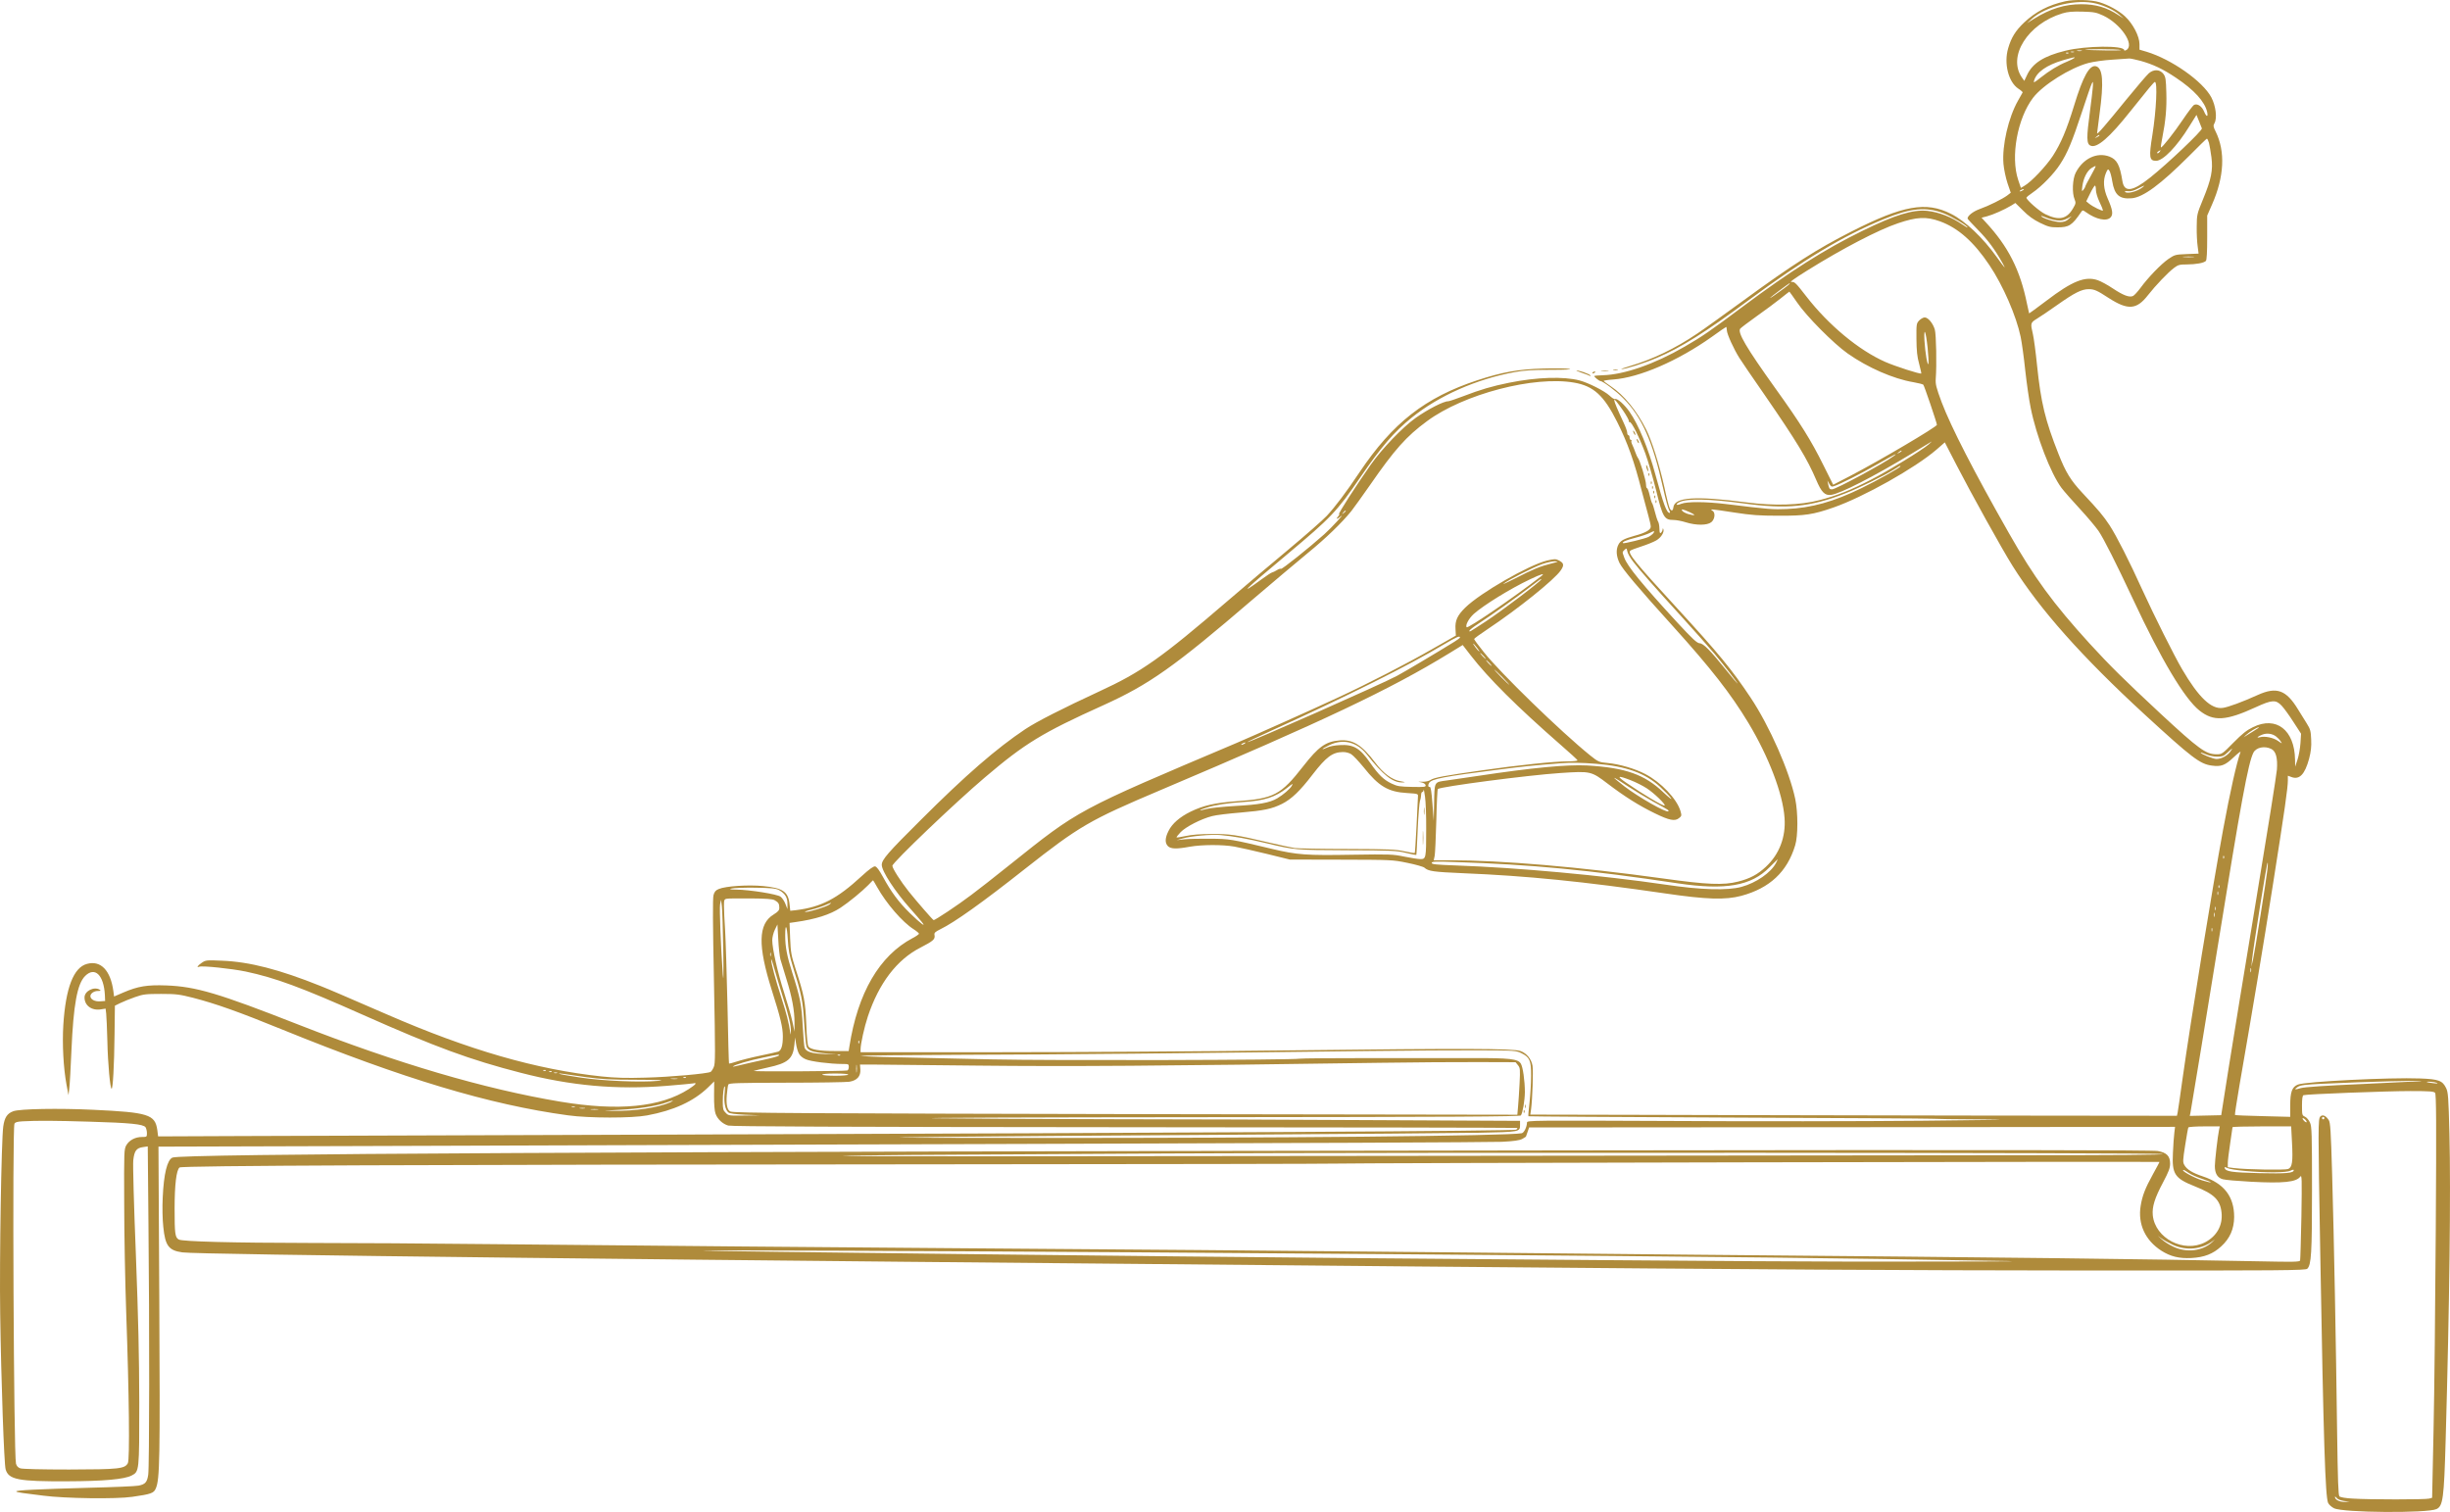
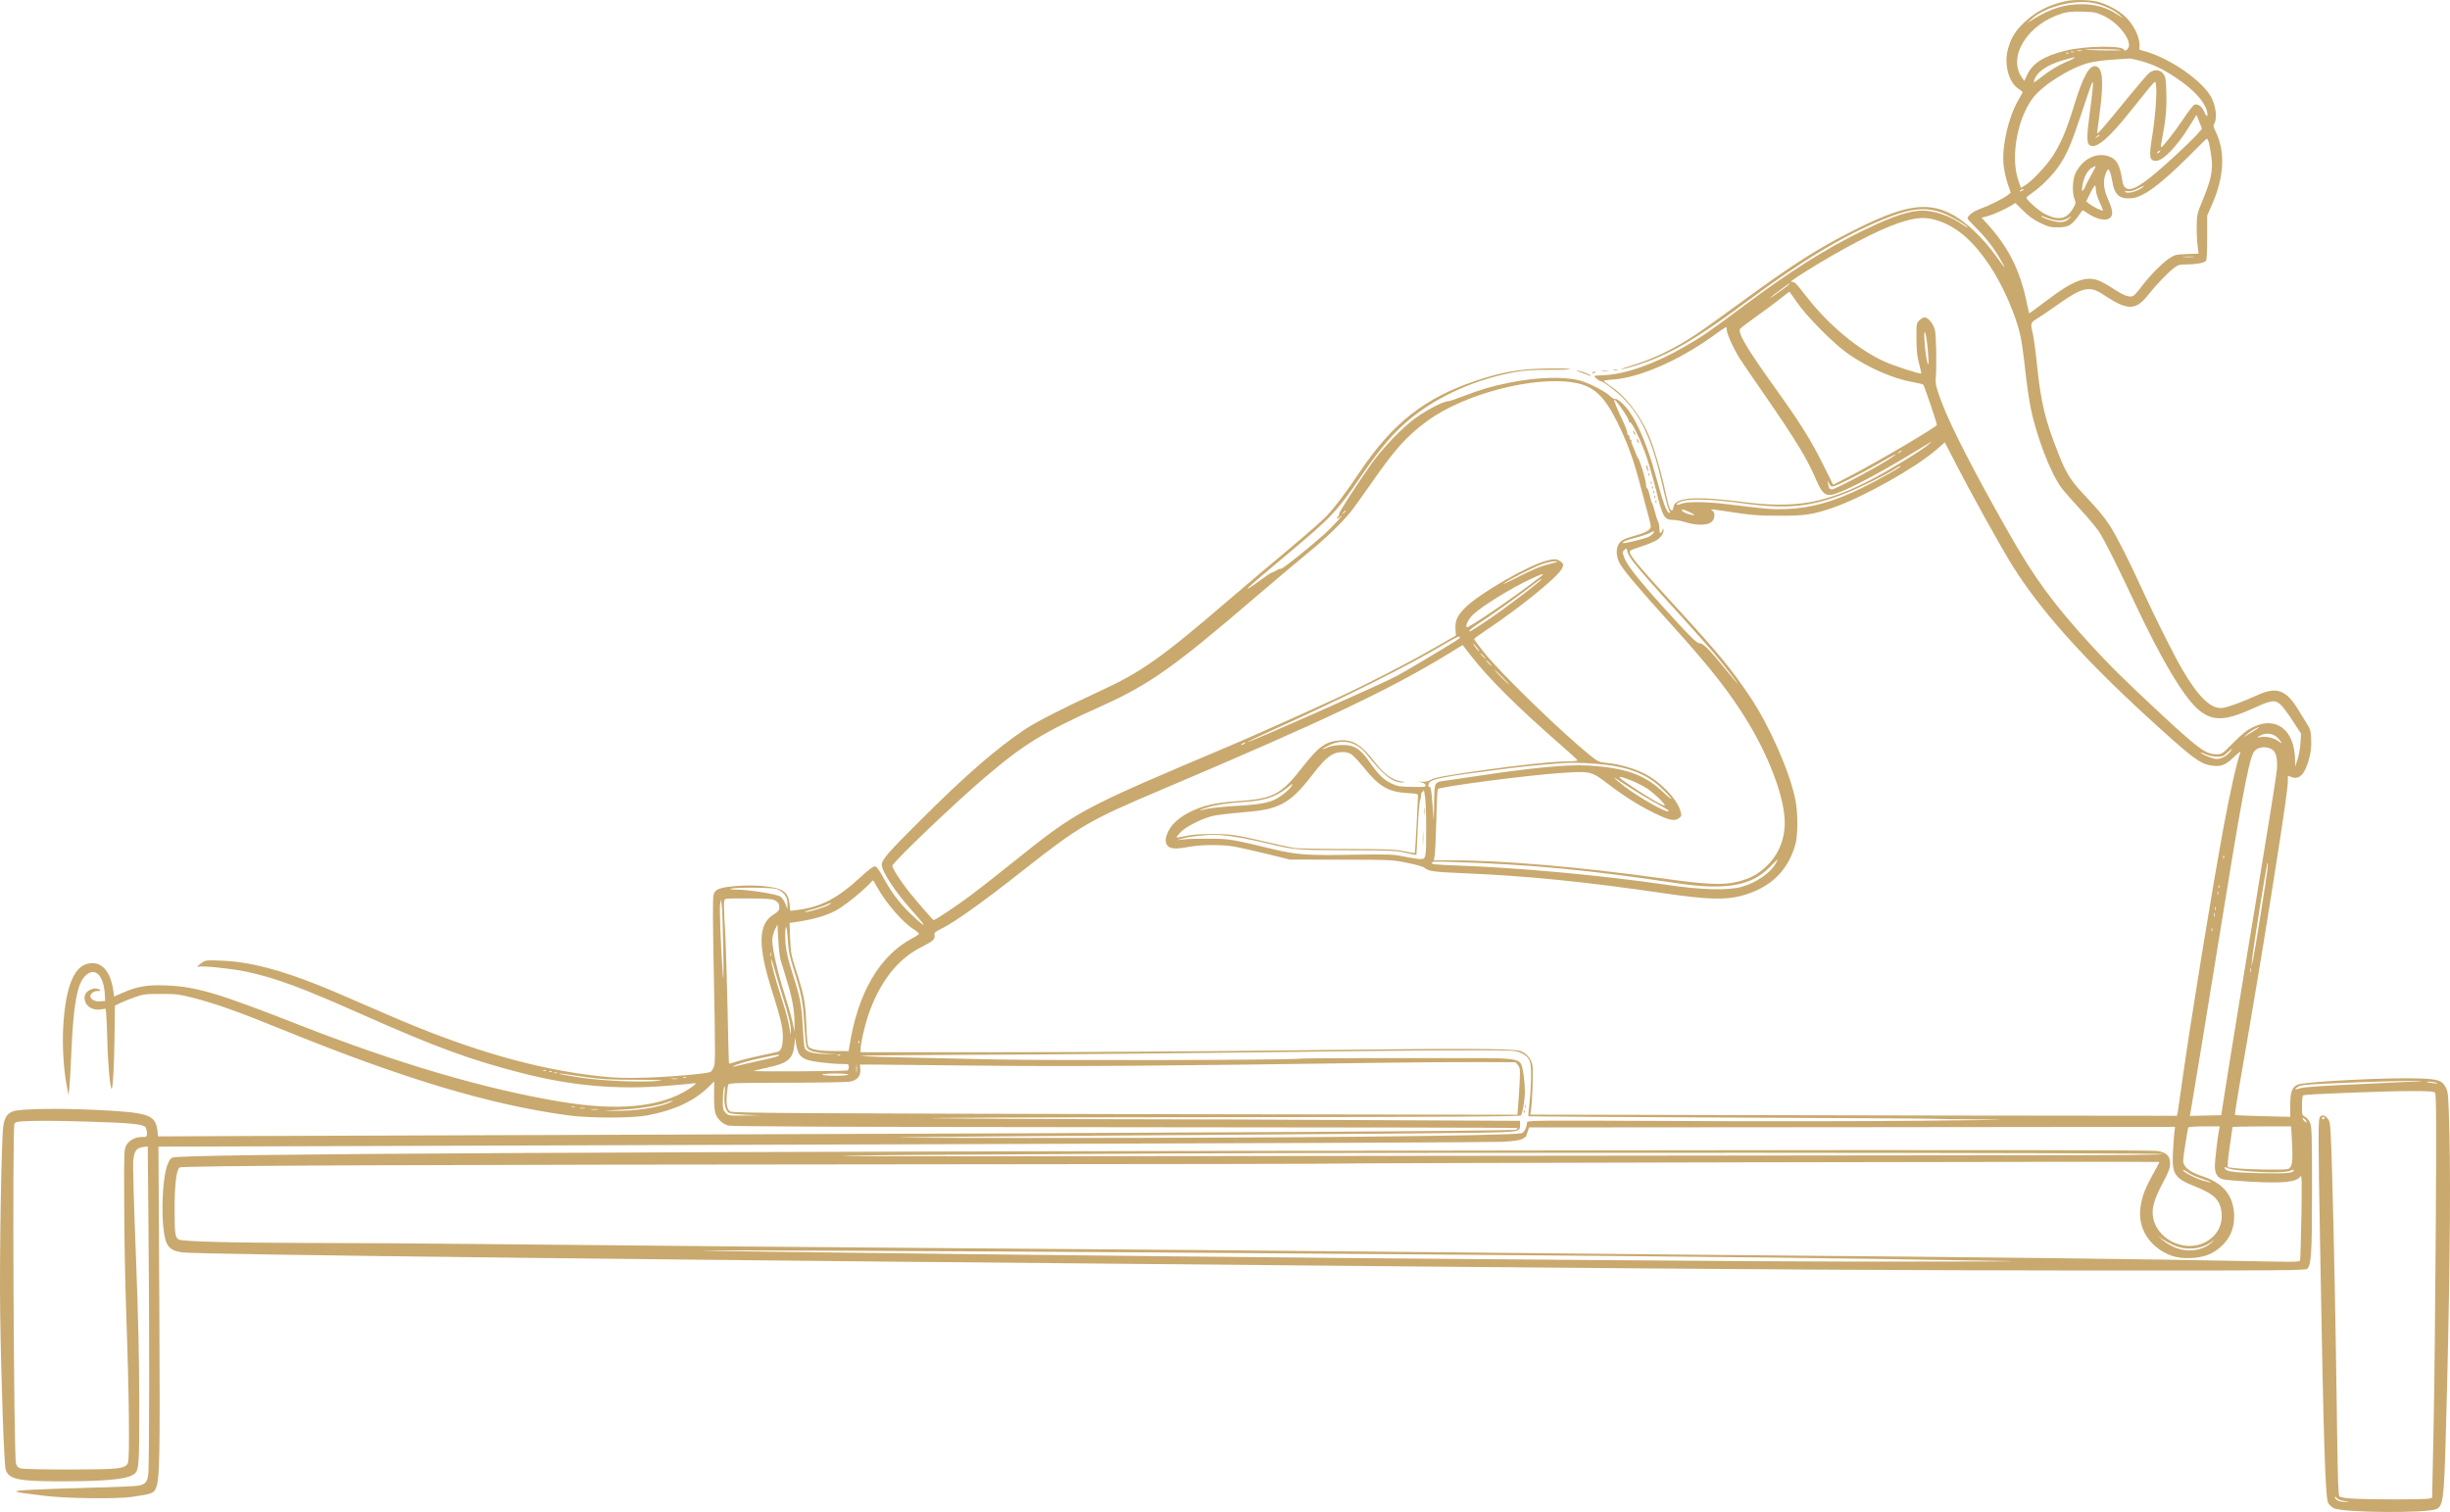
<svg xmlns="http://www.w3.org/2000/svg" version="1.0" width="2080.448pt" height="1284.017pt" viewBox="0 0 2080.448 1284.017" preserveAspectRatio="xMidYMid meet">
-   <g transform="translate(-270.2327,1478.573) scale(0.1,-0.1)" fill="#AF8B3B" stroke="none">
+   <g transform="translate(-270.2327,1478.573) scale(0.1,-0.1)" fill="#C9A96E" stroke="none">
    <path d="M20240 14775 c-143 -32 -251 -88 -349 -180 -74 -70 -110 -129 -136 -219 -38 -129 2 -287 86 -343 22 -14 38 -29 37 -32 -2 -3 -20 -35 -40 -71 -81 -143 -136 -380 -123 -536 4 -45 19 -117 34 -163 l28 -82 -31 -24 c-41 -30 -155 -87 -234 -115 -55 -20 -102 -57 -102 -80 0 -4 40 -47 88 -96 83 -84 143 -165 207 -279 36 -63 23 -50 -45 45 -119 167 -269 309 -391 370 -211 107 -407 72 -844 -150 -292 -148 -499 -280 -926 -592 -162 -118 -334 -242 -384 -275 -191 -129 -379 -219 -575 -277 -47 -14 -78 -25 -69 -25 31 -1 194 50 299 95 203 85 419 221 782 491 460 341 803 547 1147 688 231 95 360 107 511 48 66 -26 200 -105 200 -119 0 -3 -19 8 -42 24 -96 66 -201 106 -299 117 -123 13 -275 -34 -554 -171 -314 -153 -616 -345 -1012 -641 -278 -208 -347 -256 -495 -341 -259 -150 -514 -238 -696 -243 -39 -1 -72 -4 -72 -7 0 -8 42 -42 52 -42 20 0 135 -86 192 -144 160 -160 253 -369 341 -766 20 -91 43 -175 51 -187 8 -13 10 -23 4 -23 -25 0 -52 73 -119 320 -61 226 -146 431 -221 538 -44 63 -104 116 -123 109 -7 -3 -28 10 -47 29 -42 39 -179 109 -255 129 -136 35 -361 28 -600 -20 -143 -29 -242 -58 -390 -115 -60 -23 -117 -42 -125 -42 -39 1 -174 -69 -276 -141 -110 -78 -289 -265 -382 -398 -122 -174 -280 -419 -269 -419 6 0 2 -9 -8 -20 -22 -25 -9 -26 19 -2 54 46 -74 -94 -137 -150 -131 -117 -358 -298 -367 -293 -5 3 -21 -2 -36 -12 -15 -9 -33 -18 -40 -19 -7 -1 -45 -26 -86 -56 -214 -157 -149 -93 217 212 369 309 420 362 617 650 178 260 290 390 438 509 232 187 549 327 876 387 75 14 148 19 302 19 134 0 189 3 160 8 -23 5 -124 6 -223 3 -210 -6 -346 -30 -559 -100 -442 -146 -717 -361 -999 -781 -115 -172 -205 -291 -278 -370 -35 -37 -183 -167 -329 -289 -146 -121 -375 -315 -510 -431 -571 -491 -735 -606 -1093 -771 -307 -142 -535 -258 -629 -321 -244 -163 -509 -393 -889 -773 -277 -275 -329 -335 -329 -379 0 -54 112 -226 244 -374 39 -44 82 -93 95 -110 45 -55 -10 -14 -101 75 -96 94 -158 179 -227 305 -33 60 -54 89 -68 91 -13 2 -50 -24 -114 -83 -209 -193 -345 -263 -560 -289 l-46 -5 -6 56 c-11 106 -57 138 -225 154 -125 12 -317 0 -376 -25 -27 -11 -37 -23 -45 -53 -7 -26 -6 -250 4 -733 12 -627 12 -698 -2 -727 -8 -19 -20 -36 -26 -40 -24 -15 -348 -44 -552 -49 -169 -5 -256 -2 -373 10 -557 59 -1130 225 -1822 526 -395 171 -470 204 -565 242 -352 141 -604 206 -837 215 -133 6 -139 5 -173 -18 -35 -24 -47 -43 -21 -33 27 10 274 -16 395 -41 253 -54 468 -133 996 -368 617 -274 908 -381 1340 -492 425 -110 812 -145 1235 -111 113 9 215 19 228 21 38 9 25 -8 -38 -49 -239 -153 -595 -188 -1090 -106 -645 108 -1383 325 -2223 654 -683 268 -869 323 -1122 333 -163 6 -242 -7 -365 -60 l-79 -34 -6 46 c-24 176 -107 263 -224 231 -114 -30 -181 -204 -201 -519 -10 -163 1 -365 27 -506 l17 -90 7 60 c4 33 12 177 18 320 17 389 49 565 116 632 83 83 159 8 168 -162 l2 -50 -44 -3 c-44 -3 -81 17 -81 44 0 23 31 44 63 44 24 0 28 3 17 10 -48 31 -130 -10 -130 -65 0 -69 61 -114 140 -101 l39 6 5 -42 c3 -24 7 -128 10 -233 4 -193 24 -405 36 -405 11 0 22 192 25 460 l3 245 47 23 c26 13 82 35 124 50 69 24 89 27 221 27 131 0 157 -4 272 -33 193 -50 388 -119 763 -272 1021 -415 1755 -636 2420 -726 180 -25 543 -25 671 -1 228 42 397 120 520 239 l51 50 -1 -119 c-1 -73 4 -132 12 -154 16 -47 60 -88 108 -102 29 -8 944 -12 3368 -14 1831 -1 3330 -4 3333 -6 2 -2 -2 -9 -9 -15 -15 -11 -2636 -27 -7253 -42 -1567 -5 -3172 -10 -3565 -12 l-715 -3 -7 55 c-19 131 -75 149 -544 171 -295 14 -621 8 -678 -12 -53 -19 -75 -53 -86 -130 -16 -111 -33 -1132 -26 -1589 8 -573 33 -1276 46 -1322 25 -88 107 -104 525 -102 306 1 484 17 545 49 65 34 65 32 65 620 -1 400 -8 709 -29 1260 -17 424 -26 758 -22 797 9 80 26 104 82 112 l41 6 6 -662 c9 -857 8 -2058 -2 -2126 -9 -63 -25 -82 -83 -93 -23 -5 -213 -13 -421 -18 -436 -12 -617 -21 -617 -31 0 -4 26 -10 58 -14 31 -4 109 -14 172 -22 182 -24 621 -30 755 -10 162 23 184 31 201 73 33 78 36 248 29 1584 l-7 1317 1704 5 c936 4 3472 11 5633 18 2162 6 3993 14 4070 18 101 5 149 12 173 24 17 10 32 19 32 20 0 1 6 19 14 40 l13 38 2742 2 2743 3 -6 -50 c-4 -28 -9 -105 -12 -171 -9 -181 14 -216 188 -285 162 -64 214 -115 225 -223 11 -108 -41 -200 -141 -252 -180 -92 -423 34 -443 230 -7 71 16 146 88 281 47 89 59 120 59 157 0 65 -28 94 -105 108 -44 8 -1386 10 -4995 5 -8097 -10 -11790 -29 -11863 -61 -45 -19 -74 -138 -83 -340 -4 -82 -2 -185 5 -249 16 -160 46 -200 162 -216 135 -19 4004 -63 10504 -120 3077 -27 3999 -32 5692 -34 1648 -1 1834 1 1848 15 34 34 40 129 40 674 0 477 -2 534 -17 567 -9 21 -28 43 -42 50 -25 11 -26 15 -26 95 0 58 4 85 13 88 23 9 710 35 908 35 164 0 199 -3 209 -15 10 -12 12 -242 6 -1158 -4 -628 -12 -1398 -19 -1712 l-12 -569 -25 -7 c-31 -9 -510 -9 -647 0 -62 3 -107 11 -115 19 -10 10 -14 132 -20 560 -9 714 -26 1627 -42 2174 -11 377 -15 440 -29 462 -25 38 -52 49 -71 30 -20 -20 -20 -81 -1 -1159 28 -1612 43 -2072 67 -2123 7 -15 30 -35 50 -45 77 -38 790 -43 870 -7 55 26 64 87 78 590 33 1160 44 2101 32 2596 -8 315 -11 354 -28 389 -31 64 -63 76 -222 82 -249 10 -977 -26 -1037 -52 -50 -20 -65 -62 -65 -179 l0 -95 -232 6 c-128 3 -235 7 -237 10 -3 2 15 115 38 251 117 675 200 1171 286 1717 99 628 125 810 125 875 l0 38 30 -11 c68 -26 114 22 150 154 16 62 21 103 18 164 -3 73 -7 88 -37 136 -19 30 -52 83 -74 119 -101 167 -182 196 -342 124 -130 -59 -252 -104 -298 -110 -97 -14 -205 89 -346 330 -66 113 -235 450 -336 671 -113 249 -220 459 -279 550 -52 79 -93 128 -231 275 -99 106 -141 174 -202 329 -114 288 -150 437 -183 756 -11 110 -27 228 -35 263 -22 93 -21 97 34 131 27 16 105 69 173 117 146 103 207 134 266 134 48 0 71 -10 172 -76 162 -104 236 -99 332 25 65 83 171 194 222 232 34 26 48 29 110 29 78 1 142 12 160 30 7 7 11 73 11 198 l0 187 42 96 c103 234 113 449 30 617 -21 42 -22 50 -10 72 24 44 11 146 -27 219 -73 137 -338 323 -549 387 l-61 18 0 47 c0 67 -56 174 -123 236 -55 50 -139 96 -217 120 -69 21 -214 25 -290 8z m264 -20 c77 -20 153 -57 196 -95 l35 -31 -45 29 c-98 65 -192 92 -314 92 -140 0 -263 -38 -402 -124 l-59 -37 40 36 c122 110 385 173 549 130z m59 -102 c148 -70 268 -246 197 -291 -11 -7 -20 -8 -20 -2 0 41 -327 38 -499 -5 -184 -45 -279 -106 -326 -207 l-23 -49 -20 28 c-125 179 49 456 343 545 46 14 86 17 170 15 100 -3 117 -6 178 -34z m147 -292 c24 -7 -269 -3 -300 3 -8 2 50 4 130 4 80 0 156 -3 170 -7z m-332 -8 c-10 -2 -26 -2 -35 0 -10 3 -2 5 17 5 19 0 27 -2 18 -5z m-65 -10 c-7 -2 -19 -2 -25 0 -7 3 -2 5 12 5 14 0 19 -2 13 -5z m-46 -9 c-3 -3 -12 -4 -19 -1 -8 3 -5 6 6 6 11 1 17 -2 13 -5z m48 -42 c-6 -5 -34 -19 -63 -31 -73 -30 -146 -75 -221 -134 -55 -44 -63 -48 -56 -26 21 72 106 132 245 173 94 27 109 30 95 18z m564 -23 c107 -30 190 -69 300 -143 156 -104 247 -205 266 -293 9 -45 -7 -41 -27 7 -19 45 -59 70 -86 54 -9 -6 -51 -61 -92 -122 -76 -113 -180 -245 -188 -238 -2 3 3 40 12 83 28 141 38 249 34 381 -3 114 -6 134 -24 159 -30 40 -81 43 -124 7 -17 -15 -103 -115 -191 -223 -173 -213 -248 -301 -249 -287 0 4 10 79 21 165 37 271 28 388 -30 404 -55 14 -110 -84 -186 -333 -64 -209 -112 -321 -180 -427 -57 -88 -185 -223 -242 -255 l-30 -18 -23 68 c-66 197 -7 522 126 697 84 110 316 255 471 296 43 11 134 24 203 28 69 4 134 9 144 10 11 0 54 -9 95 -20z m-406 -231 c-2 -29 -13 -116 -23 -193 -31 -230 -30 -281 4 -296 54 -25 161 68 338 291 153 192 201 250 209 250 23 0 12 -240 -21 -448 -31 -191 -27 -222 31 -222 60 0 178 123 283 294 l60 96 23 -57 c13 -31 23 -57 23 -58 0 -23 -291 -299 -439 -417 -150 -120 -220 -129 -236 -30 -22 137 -46 183 -110 208 -106 40 -224 -16 -286 -136 -28 -53 -33 -174 -10 -227 12 -30 11 -36 -14 -78 -53 -91 -120 -104 -235 -48 -51 25 -160 121 -160 140 0 4 23 23 51 42 77 52 184 162 235 242 62 95 101 188 184 439 97 292 100 298 93 208z m57 -403 c0 -2 -10 -9 -22 -15 -22 -11 -22 -10 -4 4 21 17 26 19 26 11z m930 -62 c5 -21 15 -76 21 -123 14 -110 -1 -185 -72 -358 -51 -124 -52 -129 -53 -232 -1 -58 3 -133 8 -166 l8 -62 -100 -4 c-98 -4 -102 -5 -157 -42 -63 -44 -172 -157 -237 -246 -24 -32 -52 -63 -63 -68 -31 -14 -82 5 -171 64 -44 30 -102 61 -128 70 -107 37 -217 -7 -436 -174 -80 -60 -146 -109 -147 -108 -1 1 -9 37 -18 81 -58 288 -160 489 -353 696 l-33 36 47 12 c49 13 145 55 205 91 l35 22 65 -64 c44 -45 88 -77 143 -104 70 -34 89 -39 150 -39 97 0 123 16 200 129 13 19 14 19 44 -2 84 -60 174 -79 207 -42 23 25 17 65 -25 160 -36 82 -41 154 -15 216 15 35 18 37 29 21 7 -9 19 -51 25 -92 19 -115 61 -152 165 -143 97 8 245 117 485 357 80 81 149 148 153 149 4 1 12 -15 18 -35z m-420 -78 c-7 -9 -15 -13 -19 -10 -3 3 1 10 9 15 21 14 24 12 10 -5z m-584 -204 c-25 -44 -46 -84 -46 -89 0 -4 -7 -17 -16 -28 -14 -18 -15 -15 -9 31 9 68 40 130 78 154 17 11 33 18 35 16 2 -2 -17 -39 -42 -84z m44 -118 c0 -21 13 -66 30 -101 17 -35 30 -68 30 -73 0 -11 -85 30 -119 58 l-23 19 33 67 c18 37 37 67 41 67 4 0 8 -17 8 -37z m395 21 c-46 -36 -135 -58 -149 -36 -2 4 10 6 28 4 22 -3 50 5 82 22 57 29 67 32 39 10z m-1015 -24 c-8 -5 -19 -10 -25 -10 -5 0 -3 5 5 10 8 5 20 10 25 10 6 0 3 -5 -5 -10z m288 -256 c35 -4 57 0 87 15 l40 21 -28 -25 c-21 -19 -40 -25 -72 -25 -44 0 -150 33 -160 50 -3 5 15 0 40 -11 25 -11 66 -22 93 -25z m-992 -8 c154 -56 287 -174 419 -371 117 -174 229 -433 266 -610 10 -49 28 -178 39 -285 12 -107 32 -250 46 -317 48 -241 170 -558 262 -681 22 -29 93 -110 157 -179 64 -69 134 -153 157 -186 44 -64 153 -281 294 -582 239 -512 437 -844 564 -944 119 -94 224 -88 480 30 135 62 168 64 217 12 20 -21 65 -83 100 -138 l65 -100 -5 -80 c-3 -44 -14 -107 -25 -140 l-20 -60 -1 60 c-4 252 -160 372 -356 276 -54 -26 -92 -56 -167 -132 -95 -97 -99 -99 -143 -99 -91 0 -150 43 -475 344 -311 290 -428 405 -603 596 -308 338 -472 561 -685 937 -297 522 -492 902 -572 1113 -47 127 -53 152 -50 200 9 113 4 376 -8 417 -16 54 -57 103 -86 103 -12 0 -33 -12 -47 -26 -23 -25 -24 -31 -23 -157 1 -101 6 -151 23 -211 11 -44 20 -81 18 -82 -7 -8 -221 61 -305 98 -225 99 -482 312 -673 559 -85 110 -99 124 -122 120 -24 -4 16 25 131 97 298 186 605 346 772 402 160 54 240 58 356 16z m2152 -303 c-21 -2 -57 -2 -80 0 -24 2 -7 4 37 4 44 0 63 -2 43 -4z m-3428 -227 c0 -2 -24 -21 -52 -42 -29 -20 -69 -49 -88 -63 -19 -13 -30 -19 -24 -12 11 11 156 120 162 121 1 0 2 -2 2 -4z m62 -158 c79 -117 310 -350 431 -435 169 -119 388 -215 557 -243 41 -7 79 -17 84 -21 8 -7 115 -323 116 -341 0 -17 -490 -306 -738 -435 l-143 -74 -84 168 c-103 208 -193 353 -405 648 -251 351 -326 479 -300 510 7 8 69 55 139 105 69 49 160 116 201 149 41 33 76 60 77 60 1 1 30 -41 65 -91z m-596 -237 c1 -33 59 -160 107 -236 17 -27 112 -167 211 -309 276 -400 365 -548 441 -726 44 -104 73 -134 126 -127 80 11 357 152 689 353 63 39 129 78 145 88 28 17 27 16 -5 -12 -56 -49 -343 -225 -490 -300 -170 -88 -291 -136 -439 -174 -163 -43 -384 -49 -616 -19 -439 57 -613 45 -623 -42 -4 -31 -17 -35 -31 -8 -6 10 -27 92 -46 182 -42 188 -107 395 -155 489 -80 159 -189 292 -299 365 -33 22 -61 43 -61 46 0 3 37 9 83 12 222 17 546 157 834 361 65 47 120 85 123 85 3 1 5 -12 6 -28z m1705 -149 c6 -59 9 -119 7 -132 -6 -38 -28 90 -34 195 -6 123 12 80 27 -63z m-3000 -296 c164 -29 251 -109 363 -332 90 -180 147 -340 210 -590 20 -77 45 -170 56 -209 11 -38 20 -80 20 -92 0 -27 -45 -53 -140 -78 -89 -25 -117 -40 -135 -75 -22 -42 -18 -99 10 -156 28 -55 155 -207 451 -534 327 -362 493 -575 644 -825 171 -285 292 -600 306 -805 12 -162 -44 -309 -159 -416 -70 -65 -133 -99 -235 -125 -124 -32 -263 -26 -635 26 -717 99 -1368 155 -1821 155 l-129 0 8 38 c4 20 10 155 14 299 3 144 9 264 13 268 20 20 767 118 1041 136 258 17 261 16 403 -92 142 -108 264 -185 400 -251 121 -59 169 -69 204 -40 23 18 23 22 12 61 -32 104 -164 243 -300 314 -86 45 -219 84 -318 93 -74 7 -79 9 -148 64 -249 201 -761 698 -904 878 -45 56 -82 106 -82 111 0 4 53 43 118 86 251 167 563 417 617 496 32 46 28 64 -19 87 -23 12 -38 11 -98 -3 -156 -39 -564 -273 -693 -399 -68 -67 -88 -111 -83 -184 l3 -54 -200 -114 c-212 -122 -548 -295 -805 -414 -232 -108 -707 -320 -860 -385 -1360 -576 -1332 -561 -1925 -1035 -121 -97 -266 -211 -323 -253 -113 -86 -313 -219 -322 -215 -9 4 -138 152 -212 244 -66 83 -138 195 -138 217 0 27 537 540 785 750 342 291 489 380 1005 613 391 177 603 326 1270 899 168 143 377 320 465 392 157 128 291 258 372 358 22 28 93 127 158 220 209 302 309 415 485 544 312 231 911 387 1251 327z m414 -237 c30 -44 52 -85 49 -90 -3 -5 0 -8 6 -7 17 4 82 -127 134 -267 24 -66 65 -208 92 -315 55 -226 69 -250 146 -250 24 0 72 -9 106 -20 87 -27 181 -27 216 1 31 25 37 82 9 98 -27 16 -7 14 188 -16 143 -22 209 -27 374 -27 223 -1 292 9 467 70 255 89 692 334 875 492 l70 61 99 -192 c122 -237 388 -717 475 -855 232 -371 590 -774 1124 -1265 401 -368 469 -420 569 -433 79 -11 113 2 184 69 36 34 63 55 60 47 -33 -91 -89 -341 -147 -655 -94 -511 -274 -1613 -346 -2125 -19 -140 -38 -267 -41 -283 l-6 -27 -1806 2 c-994 2 -2229 4 -2746 6 l-939 2 7 48 c11 86 19 318 12 366 -9 57 -49 107 -103 126 -62 22 -484 23 -1923 6 -729 -9 -1855 -16 -2502 -16 l-1178 0 0 24 c0 46 32 190 62 280 94 282 246 482 446 584 110 57 126 71 120 106 -4 20 3 27 51 51 119 58 354 225 716 511 464 365 546 413 1150 669 1383 586 1953 856 2454 1163 l114 70 68 -88 c151 -195 392 -435 764 -760 77 -67 142 -126 143 -131 2 -5 -35 -9 -82 -9 -114 0 -421 -32 -726 -76 -324 -46 -410 -62 -440 -82 -15 -10 -42 -16 -70 -15 -42 1 -42 1 -10 -5 21 -4 36 -14 38 -24 3 -16 -7 -17 -115 -15 -104 2 -125 5 -173 28 -68 32 -111 74 -183 177 -88 126 -141 157 -259 150 -42 -2 -88 -11 -107 -21 -19 -9 -36 -15 -38 -13 -2 2 22 17 54 32 119 59 236 30 321 -76 138 -176 221 -241 302 -239 31 1 29 2 -14 10 -71 11 -145 65 -214 156 -117 154 -190 200 -305 191 -118 -10 -178 -53 -307 -218 -192 -246 -250 -277 -572 -299 -178 -13 -278 -36 -385 -88 -92 -45 -157 -101 -188 -164 -30 -59 -32 -102 -5 -129 24 -24 72 -26 185 -5 103 18 278 19 380 1 44 -8 168 -36 275 -62 l195 -48 435 -1 c426 -1 438 -1 563 -27 70 -14 136 -33 145 -41 33 -30 73 -36 329 -47 540 -22 1024 -71 1718 -172 347 -51 510 -56 644 -20 241 65 389 203 457 428 25 80 25 277 1 394 -50 238 -218 619 -379 861 -160 240 -272 376 -629 765 -353 384 -416 462 -393 483 5 5 47 21 94 36 47 15 104 38 126 51 41 23 71 71 61 96 -4 9 -6 8 -6 -3 -1 -9 -7 -21 -13 -27 -10 -8 -13 -2 -14 26 -1 40 -6 61 -16 77 -3 6 -14 39 -23 75 -9 36 -20 70 -25 75 -4 6 -13 36 -20 68 -7 31 -17 57 -22 57 -4 0 -8 12 -8 28 0 40 -55 219 -71 232 -3 3 -12 23 -20 45 -8 22 -19 51 -26 64 -7 14 -10 28 -7 33 3 4 0 8 -5 8 -6 0 -11 9 -11 20 0 11 -4 20 -10 20 -5 0 -10 9 -10 21 0 11 -13 48 -29 82 -106 227 -108 253 -6 106z m2365 -344 c0 -2 -10 -9 -22 -15 -22 -11 -22 -10 -4 4 21 17 26 19 26 11z m-65 -41 c-79 -60 -493 -284 -526 -284 -21 0 -24 5 -33 45 l-6 30 16 -28 c12 -22 20 -27 37 -21 47 14 229 106 372 188 149 85 178 99 140 70z m55 -89 c0 -9 -193 -118 -331 -185 -236 -115 -424 -168 -634 -177 -117 -5 -149 -3 -515 42 -172 21 -334 22 -382 2 -40 -17 -53 -6 -18 13 63 34 254 30 545 -9 369 -51 571 -31 865 84 118 46 329 150 416 204 52 33 54 34 54 26z m-1789 -389 c56 -26 50 -33 -12 -16 -20 6 -42 17 -49 25 -18 21 -1 19 61 -9z m-2921 10 c0 -2 -8 -10 -17 -17 -16 -13 -17 -12 -4 4 13 16 21 21 21 13z m2610 -191 c-8 -9 -25 -22 -39 -29 -30 -15 -211 -59 -217 -53 -10 10 27 26 106 46 47 12 101 30 120 40 39 21 49 19 30 -4z m-168 -241 c59 -76 165 -197 413 -469 110 -121 234 -261 276 -311 84 -101 202 -254 196 -254 -2 0 -45 51 -95 113 -139 172 -195 229 -228 230 -22 2 -58 35 -185 172 -302 328 -428 482 -454 555 -18 52 -18 45 2 66 17 16 18 16 24 -13 3 -17 26 -57 51 -89z m-697 -14 c-92 -23 -154 -48 -305 -126 -69 -35 -114 -55 -100 -45 41 32 254 140 327 166 37 13 86 24 108 24 36 -1 33 -3 -30 -19z m-86 -108 c-226 -176 -620 -445 -632 -433 -14 14 17 74 60 113 85 75 309 214 478 294 96 46 133 56 94 26z m1 -26 c0 -15 -333 -267 -473 -359 -141 -92 -137 -90 -137 -78 0 6 33 32 73 58 112 73 332 229 437 310 95 73 100 76 100 69z m-690 -494 c0 -4 -21 -20 -47 -36 -162 -100 -428 -258 -488 -290 -126 -68 -1263 -571 -1271 -563 -2 2 92 47 209 100 637 289 1160 550 1464 732 103 61 133 74 133 57z m146 -89 c15 -20 23 -33 16 -29 -13 8 -56 66 -49 66 3 0 17 -17 33 -37z m54 -68 c13 -14 21 -25 18 -25 -2 0 -15 11 -28 25 -13 14 -21 25 -18 25 2 0 15 -11 28 -25z m50 -60 c13 -14 21 -25 18 -25 -2 0 -15 11 -28 25 -13 14 -21 25 -18 25 2 0 15 -11 28 -25z m110 -120 c35 -36 62 -65 59 -65 -2 0 -34 29 -69 65 -35 36 -62 65 -59 65 2 0 34 -29 69 -65z m6374 -461 c-32 -19 -66 -41 -75 -47 -8 -7 -1 1 15 16 31 29 93 66 110 67 6 0 -17 -16 -50 -36z m195 -42 c13 -10 31 -28 39 -41 16 -23 15 -23 -22 3 -41 28 -111 42 -153 31 -35 -9 -22 6 20 22 39 15 84 9 116 -15z m-8759 -62 c-8 -5 -19 -10 -25 -10 -5 0 -3 5 5 10 8 5 20 10 25 10 6 0 3 -5 -5 -10z m8720 -45 c39 -20 54 -77 47 -175 -3 -41 -82 -538 -176 -1105 -94 -566 -199 -1210 -234 -1430 l-63 -400 -133 -3 -134 -3 6 28 c8 40 167 1008 231 1408 199 1235 259 1559 303 1648 23 46 96 61 153 32z m-351 -25 c-26 -34 -75 -60 -116 -60 -26 0 -133 43 -133 54 0 3 19 -4 43 -14 24 -11 64 -20 95 -20 46 0 57 4 90 35 45 42 49 43 21 5z m-7463 -19 c18 -11 65 -62 107 -113 127 -160 208 -208 367 -217 94 -6 95 -6 93 -31 0 -14 -6 -126 -12 -249 -6 -123 -13 -226 -15 -229 -3 -2 -42 4 -88 14 -73 16 -132 19 -483 20 -220 0 -422 4 -450 8 -27 4 -124 25 -215 46 -283 67 -333 74 -490 73 -97 0 -169 -6 -219 -17 -41 -9 -76 -14 -78 -12 -2 2 13 22 34 44 44 46 174 113 268 137 33 9 141 22 241 30 200 17 266 31 353 74 81 41 153 110 260 250 115 149 169 189 256 190 23 1 54 -7 71 -18z m2083 -82 c251 -20 415 -79 541 -196 39 -36 80 -79 92 -96 12 -18 -16 4 -63 48 -162 154 -323 211 -649 230 -170 9 -467 -19 -930 -89 -91 -14 -208 -31 -260 -38 -113 -16 -106 -3 -110 -208 l-3 -135 -11 145 c-8 106 -14 144 -23 143 -14 -3 -17 15 -5 34 21 34 125 54 582 112 202 26 314 38 525 54 91 8 188 6 314 -4z m290 -139 c44 -17 105 -48 137 -69 62 -40 162 -137 152 -146 -9 -9 -184 95 -327 194 -85 58 -74 64 38 21z m-20 -54 c58 -38 152 -95 210 -127 137 -75 137 -75 130 -83 -15 -16 -256 122 -372 211 -124 97 -116 97 32 -1z m-2858 5 c-14 -25 -72 -75 -123 -105 -65 -38 -155 -54 -358 -65 -102 -6 -210 -17 -240 -25 -76 -21 -75 -11 2 12 75 23 175 38 313 47 173 11 267 41 365 118 53 42 54 43 41 18z m1142 -367 c0 -247 -2 -254 -49 -254 -20 0 -82 10 -137 21 -96 20 -122 21 -442 16 -389 -7 -468 -1 -679 49 -347 83 -362 86 -526 87 -85 1 -184 -1 -220 -5 l-65 -7 49 14 c73 21 246 36 323 29 106 -9 235 -32 388 -69 243 -58 242 -58 685 -60 384 -1 421 -3 500 -22 47 -12 87 -19 89 -18 2 2 7 100 12 217 5 117 14 226 19 242 6 16 10 40 10 52 0 13 5 24 10 24 6 0 11 8 11 18 1 9 7 -17 12 -58 6 -41 11 -165 10 -276z m6774 -246 c-3 -8 -6 -5 -6 6 -1 11 2 17 5 13 3 -3 4 -12 1 -19z m-3803 -40 c-42 -82 -168 -170 -294 -204 -116 -32 -345 -26 -645 19 -539 79 -1260 145 -1782 163 -167 6 -203 10 -203 21 0 13 29 14 198 8 648 -21 1136 -67 1892 -181 405 -60 623 -22 778 136 37 37 68 68 70 69 1 0 -5 -13 -14 -31z m4172 -60 c-10 -89 -104 -680 -121 -758 l-15 -65 6 60 c9 99 125 825 132 825 3 0 2 -28 -2 -62z m-11806 -145 c79 -141 217 -300 311 -359 25 -16 45 -33 45 -38 -1 -5 -25 -22 -54 -37 -282 -149 -466 -465 -537 -921 l-6 -38 -120 0 c-127 0 -200 12 -221 37 -8 10 -15 76 -19 192 -8 193 -19 247 -90 466 -38 118 -42 142 -47 262 l-5 131 49 7 c171 24 295 63 384 122 70 46 183 139 235 192 21 23 40 41 41 41 1 0 17 -26 34 -57z m11397 -5 c-3 -8 -6 -5 -6 6 -1 11 2 17 5 13 3 -3 4 -12 1 -19z m-12230 -21 c50 -27 73 -63 72 -116 l0 -46 -17 44 c-9 24 -28 52 -42 62 -28 21 -257 58 -375 60 -55 1 -64 3 -40 9 17 5 107 8 200 7 138 -2 176 -6 202 -20z m12220 -39 c-3 -7 -5 -2 -5 12 0 14 2 19 5 13 2 -7 2 -19 0 -25z m-12257 -47 c32 -18 40 -30 40 -64 0 -22 -9 -33 -49 -58 -131 -80 -135 -262 -15 -642 74 -233 94 -316 94 -394 0 -76 -13 -118 -39 -128 -8 -3 -79 -19 -156 -35 -77 -16 -167 -39 -199 -50 -33 -11 -61 -18 -63 -16 -2 2 -8 221 -13 487 -6 266 -15 554 -20 639 -6 85 -10 181 -10 212 0 51 2 57 23 61 12 3 103 4 202 3 132 -1 187 -5 205 -15z m-436 -426 c3 -218 2 -283 -4 -205 -17 238 -29 556 -23 595 l8 40 7 -55 c4 -30 9 -199 12 -375z m901 389 c-26 -19 -169 -64 -203 -63 -15 0 7 9 48 19 41 10 95 28 120 39 55 24 61 25 35 5z m11772 -46 c-3 -7 -5 -2 -5 12 0 14 2 19 5 13 2 -7 2 -19 0 -25z m-10 -55 c-3 -10 -5 -4 -5 12 0 17 2 24 5 18 2 -7 2 -21 0 -30z m-12178 -363 c7 -25 30 -100 51 -168 47 -148 70 -271 69 -372 l0 -75 -18 85 c-10 47 -42 157 -70 245 -55 171 -101 375 -101 446 0 24 10 64 22 89 l22 45 7 -125 c3 -69 12 -145 18 -170z m105 -60 c74 -235 86 -295 97 -480 6 -96 15 -187 20 -202 14 -35 50 -48 161 -58 l93 -9 -101 4 c-106 3 -155 18 -169 52 -4 10 -11 92 -16 183 -9 178 -21 242 -88 452 -46 143 -61 223 -61 319 0 110 15 88 22 -33 5 -90 14 -137 42 -228z m12053 298 c-3 -7 -5 -2 -5 12 0 14 2 19 5 13 2 -7 2 -19 0 -25z m-12240 -210 c-3 -7 -5 -2 -5 12 0 14 2 19 5 13 2 -7 2 -19 0 -25z m98 -333 c56 -177 75 -259 73 -310 0 -24 -2 -30 -4 -15 -15 98 -32 164 -74 295 -53 162 -90 302 -89 332 0 10 12 -22 25 -72 14 -49 45 -153 69 -230z m12472 198 c-3 -10 -5 -4 -5 12 0 17 2 24 5 18 2 -7 2 -21 0 -30z m-12331 -694 c9 -19 32 -38 58 -49 42 -19 208 -40 314 -40 49 0 52 -1 52 -25 0 -14 -6 -28 -12 -30 -20 -7 -808 -11 -795 -4 7 3 60 16 119 29 172 37 214 73 226 193 l6 62 8 -53 c4 -29 15 -67 24 -83z m511 89 c-3 -8 -6 -5 -6 6 -1 11 2 17 5 13 3 -3 4 -12 1 -19z m5626 -87 c69 -34 82 -63 81 -191 0 -58 -6 -158 -13 -223 -8 -65 -12 -119 -10 -121 2 -2 765 -7 1694 -11 930 -4 1706 -8 1725 -10 19 -2 217 -5 440 -6 291 -2 146 -5 -515 -11 -506 -5 -1468 -6 -2137 -2 -1177 5 -1218 5 -1219 -13 -1 -38 -24 -86 -44 -91 -101 -23 -2095 -42 -4170 -40 -1276 1 -1352 2 -745 9 371 4 1474 12 2450 18 976 6 1920 14 2098 17 355 7 352 7 352 68 l0 33 -1232 6 c-677 4 -1704 8 -2282 8 -578 1 -1231 5 -1451 8 -220 4 807 8 2281 9 2132 2 2684 5 2691 15 15 19 33 125 34 197 0 97 -17 217 -35 244 -25 39 -91 47 -411 46 -159 0 -549 0 -865 0 -316 0 -586 -2 -600 -5 -59 -12 -2109 -17 -2610 -6 -289 6 -659 14 -822 18 -164 3 -298 9 -298 12 0 3 393 7 873 9 807 2 1885 13 3437 32 344 4 767 7 940 6 309 -1 316 -2 363 -25z m-6309 -21 c-5 -5 -63 -21 -129 -35 -66 -14 -153 -34 -194 -44 -40 -11 -70 -16 -65 -12 16 15 138 51 255 75 132 28 147 30 133 16z m523 4 c-3 -3 -12 -4 -19 -1 -8 3 -5 6 6 6 11 1 17 -2 13 -5z m5755 -84 c19 -23 20 -34 14 -155 -4 -71 -9 -161 -13 -198 l-6 -68 -3136 5 c-2944 6 -3512 9 -3546 22 -27 11 -38 62 -31 140 4 41 9 81 13 89 4 13 74 15 492 16 267 0 508 4 535 8 67 11 98 47 94 105 l-3 41 110 0 c61 0 468 -4 905 -9 750 -8 1538 -3 3400 24 289 4 666 7 838 6 l314 -1 20 -25z m-5615 -57 c-2 -16 -4 -3 -4 27 0 30 2 43 4 28 2 -16 2 -40 0 -55z m-2640 11 c-3 -3 -12 -4 -19 -1 -8 3 -5 6 6 6 11 1 17 -2 13 -5z m50 -10 c-3 -3 -12 -4 -19 -1 -8 3 -5 6 6 6 11 1 17 -2 13 -5z m46 -11 c-7 -2 -19 -2 -25 0 -7 3 -2 5 12 5 14 0 19 -2 13 -5z m247 -35 c126 -17 205 -22 425 -22 200 -1 249 -3 190 -9 -145 -15 -473 -1 -665 28 -96 14 -177 29 -180 32 -3 3 13 3 35 -1 22 -3 110 -16 195 -28z m2225 21 c-4 -5 -53 -9 -110 -9 -57 0 -106 4 -110 9 -3 6 42 10 110 10 68 0 113 -4 110 -10z m-1378 -25 c-3 -3 -12 -4 -19 -1 -8 3 -5 6 6 6 11 1 17 -2 13 -5z m-74 -11 c-13 -2 -35 -2 -50 0 -16 2 -5 4 22 4 28 0 40 -2 28 -4z m14807 -19 c-8 -1 -231 -12 -495 -24 -321 -14 -495 -26 -525 -35 -53 -16 -61 -13 -25 11 22 14 62 19 208 26 383 18 878 31 837 22z m135 -14 c13 -6 2 -7 -30 -3 -27 3 -52 7 -54 9 -9 8 65 2 84 -6z m-14540 -94 c-7 -71 6 -136 32 -157 11 -10 57 -16 142 -20 l126 -5 -133 -2 c-129 -2 -134 -1 -157 23 -22 21 -25 33 -25 93 0 70 8 132 17 132 3 0 2 -29 -2 -64z m-462 -72 c-102 -45 -301 -75 -478 -72 -106 1 -105 1 50 9 156 7 318 33 400 63 51 19 70 19 28 0z m-810 -41 c-7 -2 -19 -2 -25 0 -7 3 -2 5 12 5 14 0 19 -2 13 -5z m85 -10 c-10 -2 -28 -2 -40 0 -13 2 -5 4 17 4 22 1 32 -1 23 -4z m110 -10 c-16 -2 -40 -2 -55 0 -16 2 -3 4 27 4 30 0 43 -2 28 -4z m14662 -73 c0 -5 -4 -10 -10 -10 -5 0 -10 5 -10 10 0 6 5 10 10 10 6 0 10 -4 10 -10z m-160 -15 c20 -24 6 -28 -15 -5 -10 11 -13 20 -8 20 6 0 16 -7 23 -15z m-18815 -15 c343 -10 453 -21 473 -47 6 -9 12 -32 12 -50 0 -32 -1 -33 -42 -33 -57 0 -108 -27 -133 -70 -19 -34 -20 -49 -18 -495 0 -253 8 -669 17 -925 25 -705 31 -1249 14 -1280 -26 -48 -75 -53 -498 -54 -231 0 -397 4 -415 10 -20 7 -31 19 -37 40 -19 73 -32 2843 -13 2886 5 13 22 18 68 21 127 7 271 6 572 -3z m18081 -67 c-12 -57 -36 -266 -36 -309 0 -64 22 -101 68 -113 20 -6 127 -15 237 -21 277 -15 387 -3 420 43 14 20 15 -12 10 -338 -4 -198 -9 -366 -11 -374 -4 -12 -57 -13 -337 -7 -1070 21 -2002 32 -4787 56 -646 6 -1564 15 -2040 20 -476 5 -1468 14 -2205 20 -737 5 -1632 12 -1990 15 -357 3 -1194 10 -1860 15 -665 6 -1628 15 -2140 20 -511 6 -1204 10 -1540 10 -663 1 -1081 12 -1114 29 -32 17 -36 50 -36 261 0 205 15 329 42 351 19 16 1989 24 6545 27 1791 1 3263 4 3270 6 16 5 6998 19 6998 14 0 -2 -25 -49 -55 -103 -67 -121 -91 -184 -105 -270 -25 -155 39 -293 176 -381 77 -49 151 -67 253 -62 112 6 185 35 254 98 75 68 110 149 111 250 0 174 -85 285 -265 345 -90 30 -137 59 -158 97 -14 24 -13 41 7 168 12 78 24 145 27 151 4 5 65 9 136 9 l131 0 -6 -27z m619 -107 c9 -169 2 -214 -33 -228 -27 -10 -352 -5 -459 8 l-53 7 0 36 c0 20 9 95 20 166 11 72 20 133 20 138 0 4 112 7 249 7 l249 0 7 -134z m-1096 -101 c7 -7 -404 -10 -1232 -10 -683 0 -3235 -3 -5672 -6 -2436 -4 -4374 -4 -4305 0 128 6 452 9 2775 21 2083 10 8422 7 8434 -5z m704 -144 c182 -16 346 -14 380 3 15 8 27 10 27 5 0 -26 -61 -31 -293 -26 -236 6 -284 13 -294 44 -3 9 3 9 24 -1 15 -8 85 -19 156 -25z m-485 -16 c20 -14 72 -37 115 -51 96 -32 97 -41 2 -13 -74 22 -194 89 -159 89 3 0 22 -11 42 -25z m-134 -611 c114 -52 246 -39 339 33 22 17 20 14 -7 -11 -82 -75 -217 -91 -328 -38 -35 16 -79 44 -98 62 l-35 31 35 -25 c20 -14 62 -37 94 -52z m-8724 -64 c3298 -23 5200 -40 6235 -56 215 -4 602 -10 860 -14 424 -6 378 -7 -480 -8 -886 -2 -1410 1 -4675 28 -1886 16 -5661 59 -5695 65 -26 5 1991 -3 3755 -15z m10176 -2111 l49 -6 -44 -2 c-43 -1 -81 19 -81 42 0 6 6 2 14 -8 8 -12 32 -21 62 -26z" />
    <path d="M16570 11125 c0 -5 5 -17 10 -25 5 -8 10 -10 10 -5 0 6 -5 17 -10 25 -5 8 -10 11 -10 5z" />
    <path d="M16600 11055 c0 -5 5 -17 10 -25 5 -8 10 -10 10 -5 0 6 -5 17 -10 25 -5 8 -10 11 -10 5z" />
    <path d="M16681 10830 c0 -8 4 -24 9 -35 5 -13 9 -14 9 -5 0 8 -4 24 -9 35 -5 13 -9 14 -9 5z" />
    <path d="M16701 10754 c0 -11 3 -14 6 -6 3 7 2 16 -1 19 -3 4 -6 -2 -5 -13z" />
    <path d="M16721 10684 c0 -11 3 -14 6 -6 3 7 2 16 -1 19 -3 4 -6 -2 -5 -13z" />
    <path d="M16731 10644 c0 -11 3 -14 6 -6 3 7 2 16 -1 19 -3 4 -6 -2 -5 -13z" />
    <path d="M16741 10604 c0 -11 3 -14 6 -6 3 7 2 16 -1 19 -3 4 -6 -2 -5 -13z" />
    <path d="M16751 10564 c0 -11 3 -14 6 -6 3 7 2 16 -1 19 -3 4 -6 -2 -5 -13z" />
    <path d="M16761 10524 c0 -11 3 -14 6 -6 3 7 2 16 -1 19 -3 4 -6 -2 -5 -13z" />
    <path d="M14793 7895 c0 -27 2 -38 4 -22 2 15 2 37 0 50 -2 12 -4 0 -4 -28z" />
    <path d="M14784 7670 c0 -52 1 -74 3 -47 2 26 2 68 0 95 -2 26 -3 4 -3 -48z" />
    <path d="M15652 5390 c0 -14 2 -19 5 -12 2 6 2 18 0 25 -3 6 -5 1 -5 -13z" />
    <path d="M15641 5344 c0 -11 3 -14 6 -6 3 7 2 16 -1 19 -3 4 -6 -2 -5 -13z" />
    <path d="M16403 11643 c9 -2 25 -2 35 0 9 3 1 5 -18 5 -19 0 -27 -2 -17 -5z" />
    <path d="M16131 11621 c31 -10 62 -22 69 -26 8 -5 11 -4 7 3 -8 12 -93 42 -116 41 -9 0 9 -8 40 -18z" />
    <path d="M16303 11633 c15 -2 39 -2 55 0 15 2 2 4 -28 4 -30 0 -43 -2 -27 -4z" />
    <path d="M16225 11620 c-3 -6 1 -7 9 -4 18 7 21 14 7 14 -6 0 -13 -4 -16 -10z" />
  </g>
</svg>
